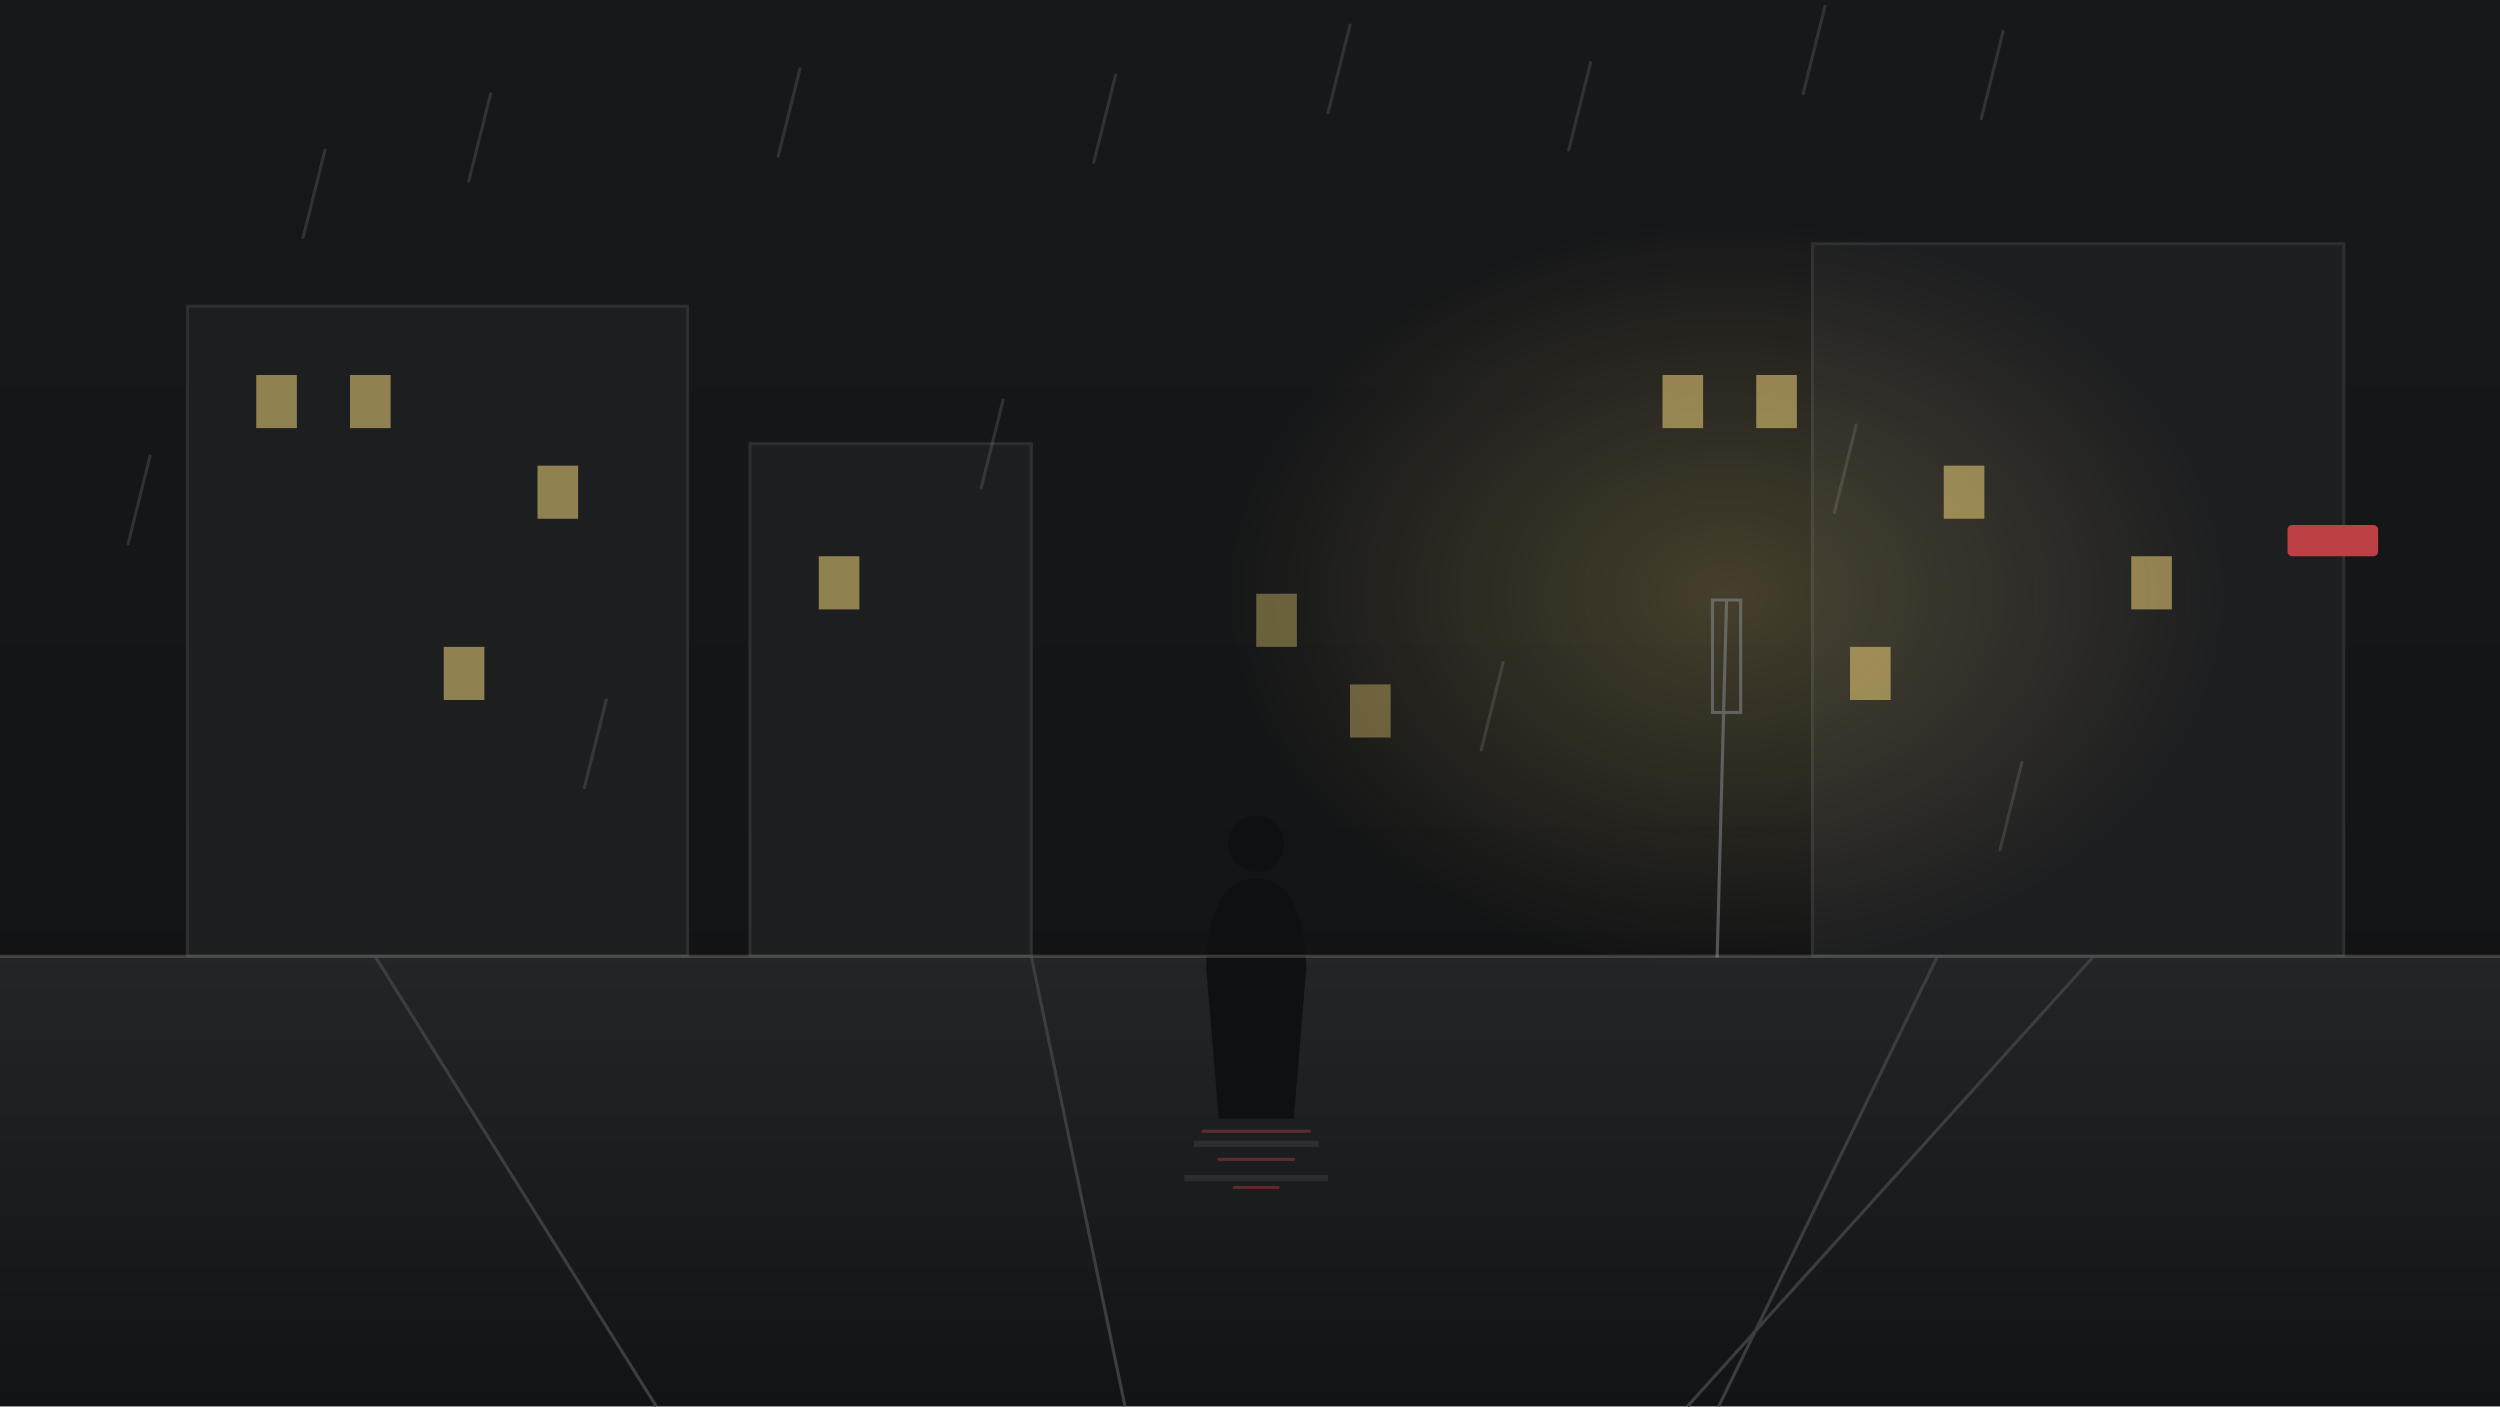
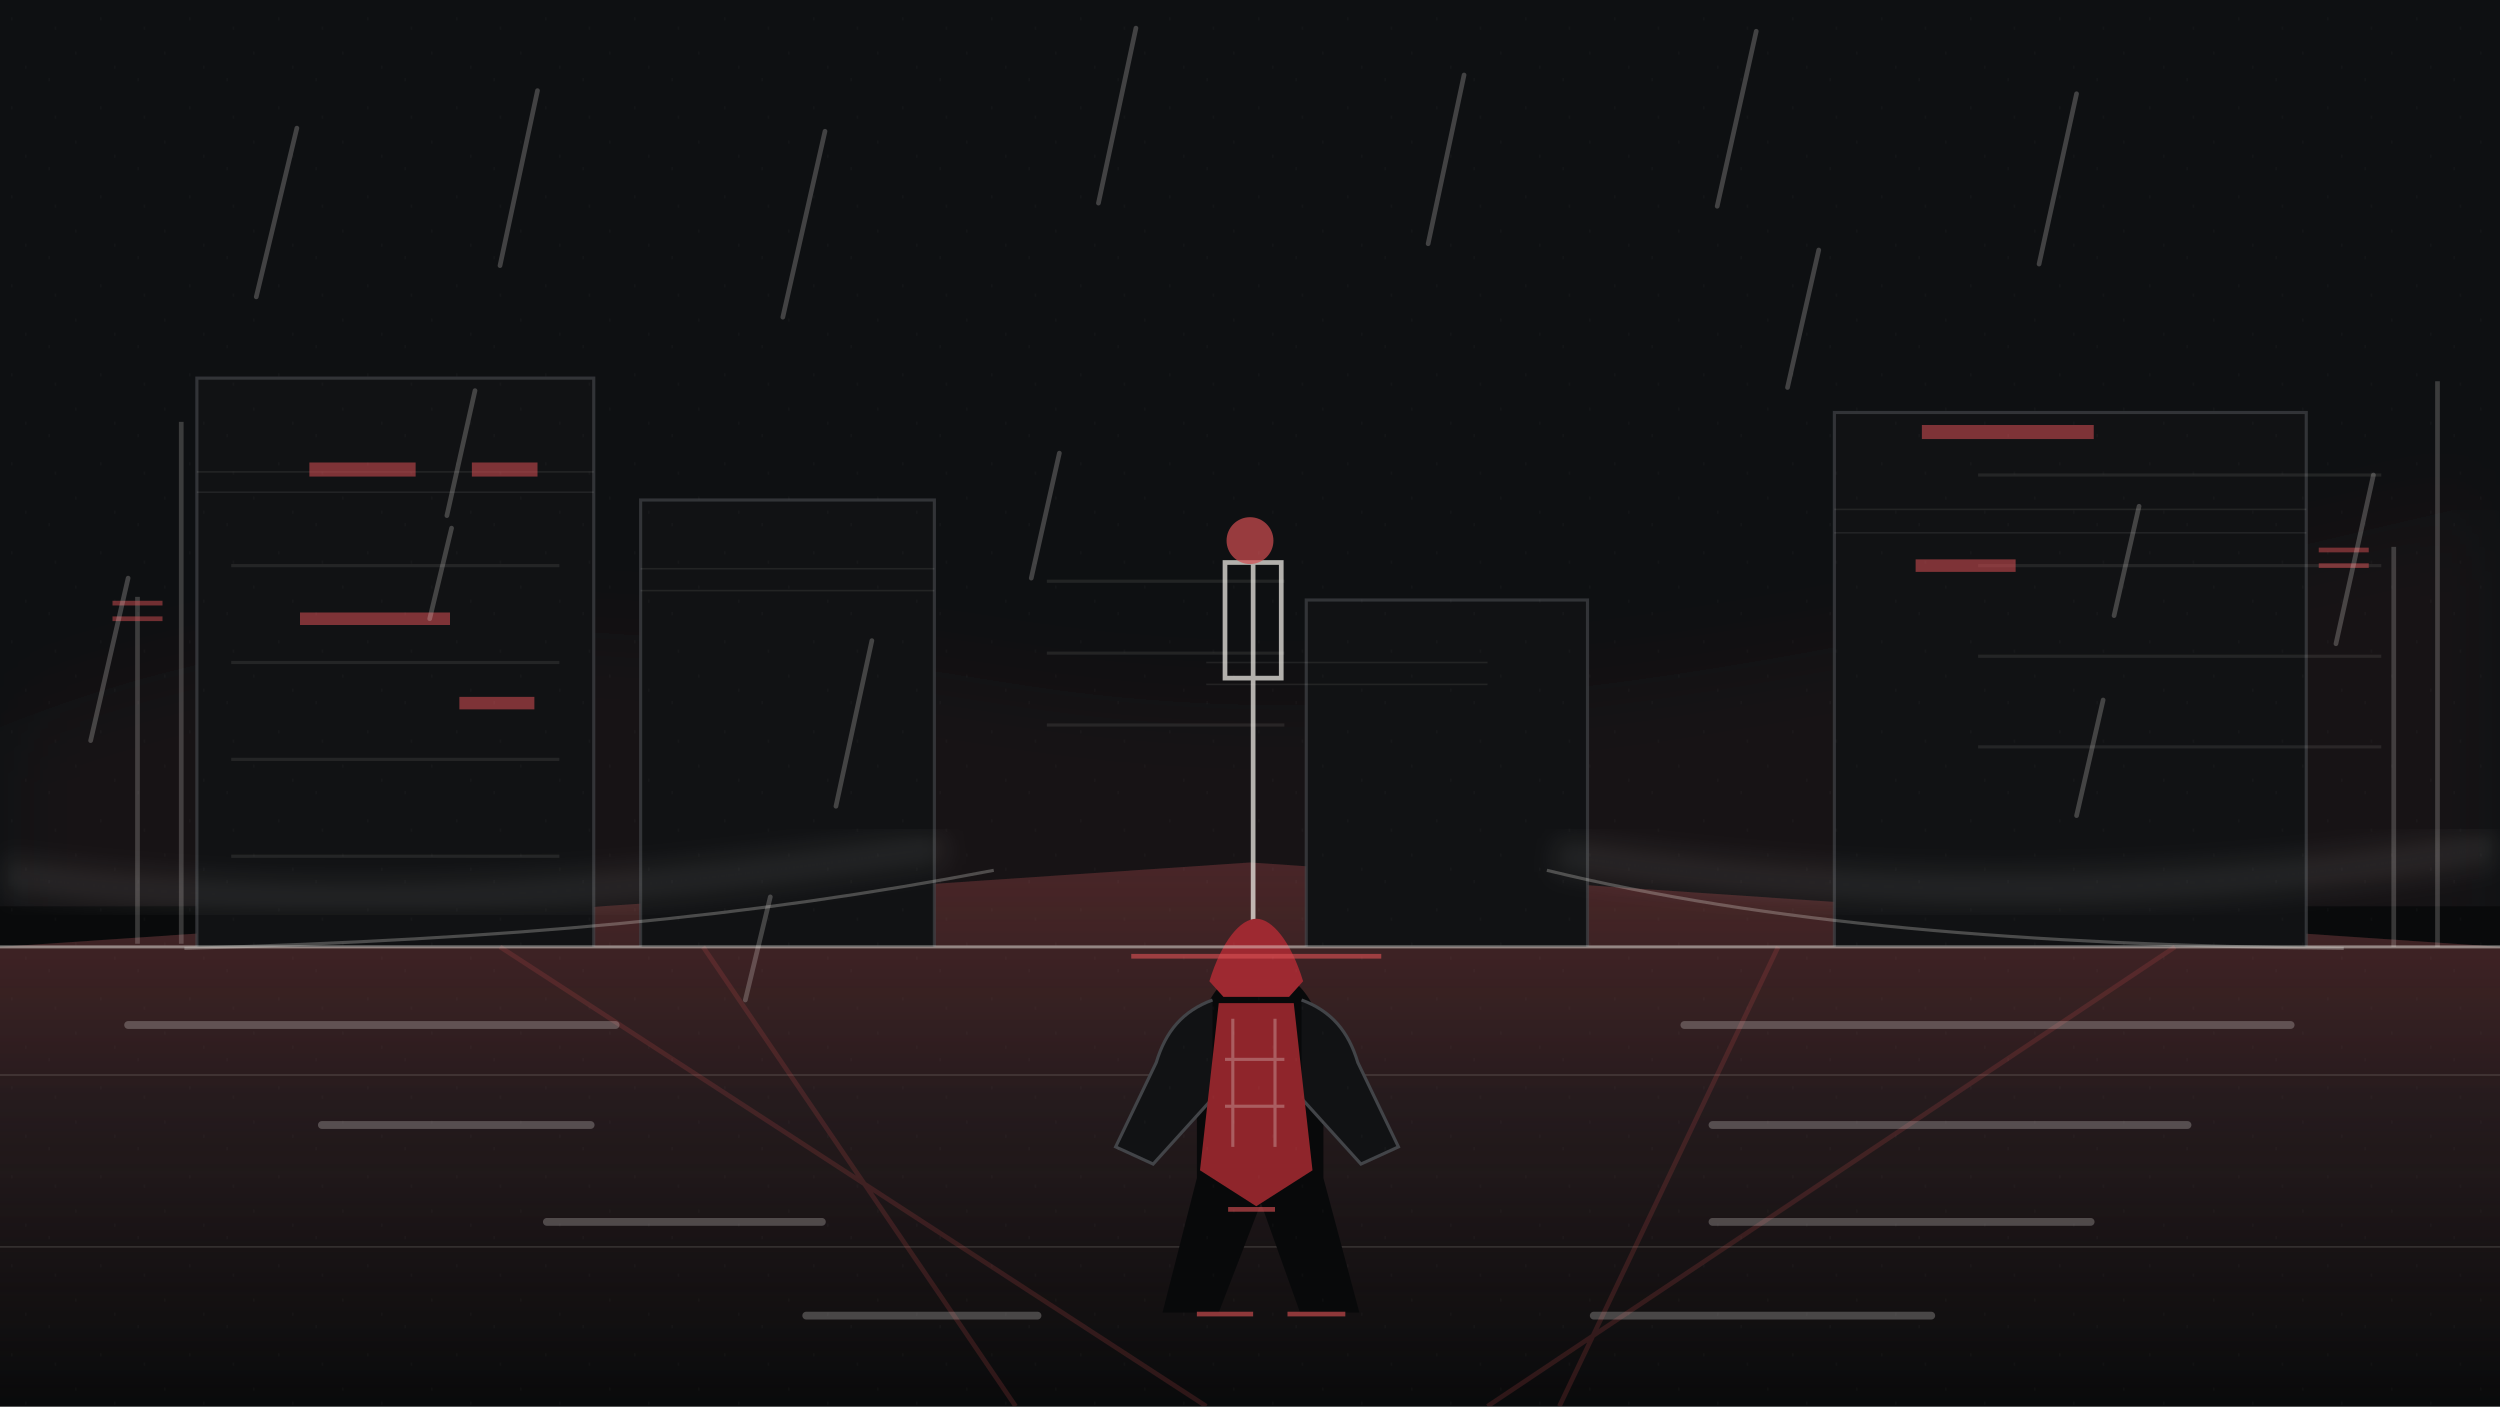
- <svg xmlns="http://www.w3.org/2000/svg" data-world-artwork="rocksoul" width="1600" height="900" viewBox="0 0 1600 900" fill="none">
+ <svg class="mw-world-artwork" data-world-artwork="rocksoul" data-artwork-signature="rain-noir-chapter" width="1600" height="900" viewBox="0 0 1600 900" preserveAspectRatio="xMidYMid slice" aria-hidden="true" focusable="false">
  <defs>
-     <linearGradient id="night" x1="800" y1="0" x2="800" y2="900" gradientUnits="userSpaceOnUse">
-       <stop stop-color="#17181a" />
-       <stop offset=".55" stop-color="#141516" />
-       <stop offset="1" stop-color="#0e0f10" />
+     <linearGradient id="_R_0_-field" x1="140" y1="30" x2="1450" y2="880" gradientUnits="userSpaceOnUse">
+       <stop stop-color="#27282a" />
+       <stop offset="1" stop-color="#090a0b" />
    </linearGradient>
-     <radialGradient id="lamp" cx="0" cy="0" r="1" gradientTransform="matrix(0 240 -320 0 1105 380)" gradientUnits="userSpaceOnUse">
-       <stop stop-color="#efd278" stop-opacity=".22" />
-       <stop offset="1" stop-color="#efd278" stop-opacity="0" />
+     <radialGradient id="_R_0_-light" cx="0" cy="0" r="1" gradientTransform="matrix(0 440 -660 0 1090 310)" gradientUnits="userSpaceOnUse">
+       <stop stop-color="#bd4144" stop-opacity=".5" />
+       <stop offset="1" stop-color="#bd4144" stop-opacity="0" />
    </radialGradient>
-     <linearGradient id="street" x1="800" y1="560" x2="800" y2="900" gradientUnits="userSpaceOnUse">
-       <stop stop-color="#26282b" />
-       <stop offset="1" stop-color="#121314" />
+     <linearGradient id="_R_0_-reflect" x1="800" y1="470" x2="800" y2="900" gradientUnits="userSpaceOnUse">
+       <stop stop-color="#bd4144" stop-opacity=".52" />
+       <stop offset="1" stop-color="#bd4144" stop-opacity="0" />
    </linearGradient>
+     <pattern id="_R_0_-grid" width="80" height="80" patternUnits="userSpaceOnUse">
+       <path d="M80 0H0V80" fill="none" stroke="#d3d0c9" stroke-opacity=".22" />
+     </pattern>
+     <pattern id="_R_0_-halftone" width="18" height="18" patternUnits="userSpaceOnUse">
+       <circle cx="4" cy="4" r="2.2" fill="#0a0a0b" fill-opacity=".45" />
+     </pattern>
+     <pattern id="_R_0_-grain" width="57" height="57" patternUnits="userSpaceOnUse">
+       <path d="M7 12h1m27 6h1M16 43h1m31-9h1M31 51h1" stroke="#f1eee8" stroke-opacity=".7" stroke-width="2" fill="none" />
+     </pattern>
+     <pattern id="_R_0_-engraving" width="48" height="48" patternUnits="userSpaceOnUse">
+       <path d="M-12 48 48-12M0 60 60 0M24 72 72 24" stroke="#d3d0c9" stroke-opacity=".18" fill="none" />
+       <path d="M0 0h48v48H0z" fill="none" stroke="#d3d0c9" stroke-opacity=".08" />
+     </pattern>
+     <pattern id="_R_0_-print-hatch" width="26" height="26" patternUnits="userSpaceOnUse" patternTransform="rotate(18)">
+       <path d="M0 2h26M0 8h26M0 20h26" stroke="#0a0a0b" stroke-opacity=".3" stroke-width="2" fill="none" />
+       <circle cx="7" cy="15" r="1.5" fill="#0a0a0b" fill-opacity=".42" />
+     </pattern>
+     <radialGradient id="_R_0_-moon-surface" cx="0" cy="0" r="1" gradientTransform="matrix(164 0 0 164 1010 366)" gradientUnits="userSpaceOnUse">
+       <stop stop-color="#f1eee8" />
+       <stop offset=".72" stop-color="#d44e52" />
+       <stop offset="1" stop-color="#d3d0c9" stop-opacity=".6" />
+     </radialGradient>
+     <linearGradient id="_R_0_-wet-road" x1="800" y1="550" x2="800" y2="900" gradientUnits="userSpaceOnUse">
+       <stop stop-color="#bd4144" stop-opacity=".16" />
+       <stop offset=".45" stop-color="#0a0a0b" stop-opacity=".18" />
+       <stop offset="1" stop-color="#090a0b" />
+     </linearGradient>
+     <filter id="_R_0_-blur" x="-40%" y="-40%" width="180%" height="180%">
+       <feGaussianBlur stdDeviation="30" />
+     </filter>
+     <filter id="_R_0_-soft" x="-30%" y="-30%" width="160%" height="160%">
+       <feGaussianBlur stdDeviation="8" />
+     </filter>
+     <clipPath id="_R_0_-frame">
+       <path d="M0 0h1600v900H0z" />
+     </clipPath>
+     <clipPath id="_R_0_-moon">
+       <circle cx="1070" cy="416" r="144" />
+     </clipPath>
  </defs>
-   <path fill="url(#night)" d="M0 0h1600v900H0z" />
-   <path fill="url(#street)" d="M0 612h1600v288H0z" />
-   <path stroke="#3a3d41" stroke-width="2" d="M240 612 420 900m240-288 60 288m520-288-140 288m240-288-260 288" />
-   <g fill="#1d1e20" stroke="#2c2e31" stroke-width="2">
-     <path d="M120 612V196h320v416Zm360 0V284h180v328Zm680 0V156h340v456Z" />
-   </g>
-   <g fill="#efd278" fill-opacity=".55">
-     <path d="M164 240h26v34h-26zm60 0h26v34h-26zm120 58h26v34h-26zm-60 116h26v34h-26zm240-58h26v34h-26zm540-116h26v34h-26zm60 0h26v34h-26zm120 58h26v34h-26zm-60 116h26v34h-26zm180-58h26v34h-26z" />
-     <path d="M804 380h26v34h-26zm60 58h26v34h-26z" fill-opacity=".38" />
-   </g>
-   <rect x="1464" y="336" width="58" height="20" rx="3" fill="#bd4144" />
-   <path fill="url(#lamp)" d="M0 0h1600v900H0z" />
-   <g stroke="#8f949a" stroke-opacity=".5" stroke-width="2" stroke-linecap="round">
-     <path d="m1105 384-6 228m-3-228h18v72h-18z" />
-   </g>
-   <g fill="#0f1011">
-     <path d="M772 620c0-36 12-58 32-58s32 22 32 58l-8 96h-48l-8-96Z" />
-     <circle cx="804" cy="540" r="18" />
-   </g>
-   <g stroke="#bd4144" stroke-opacity=".4" stroke-width="2" stroke-linecap="round">
-     <path d="M770 724h68m-58 18h48m-38 18h28" />
-   </g>
-   <g stroke="#c7c0b8" stroke-opacity=".16" stroke-width="2" stroke-linecap="round">
-     <path d="M208 96l-14 56m120-92-14 56m212-72-14 56m216-52-14 56m164-88-14 56m168-32-14 56m164-92-14 56m128-40-14 56M96 292l-14 56m560-92-14 56m560-40-14 56m-212 96-14 56m-560-32-14 56m920-16-14 56" />
-   </g>
-   <path stroke="#aaa39b" stroke-opacity=".28" stroke-width="2" d="M0 612h1600" />
-   <g fill="#f1eee8" fill-opacity=".08">
-     <path d="M764 730h80v4H764zm-6 22h92v4h-92z" />
+   <g clip-path="url(#_R_0_-frame)">
+     <rect width="1600" height="900" fill="url(#_R_0_-field)" />
+     <rect width="1600" height="900" fill="url(#_R_0_-light)" />
+     <path d="M0 0h1600v606H0z" fill="#0e1012" />
+     <path d="M0 466c230-92 420-64 648-28 292 47 590-34 952-118v286H0z" fill="#bd4144" fill-opacity=".055" filter="url(#_R_0_-blur)" />
+     <path d="M0 580h1600v320H0z" fill="#090a0b" />
+     <path d="M0 606 800 552l800 54v294H0z" fill="#191a1c" />
+     <path d="M0 606 800 552l800 54v294H0z" fill="url(#_R_0_-wet-road)" />
+     <path d="M0 606 800 552l800 54v294H0z" fill="url(#_R_0_-reflect)" opacity=".38" />
+     <path d="M0 606h1600M0 688h1600M0 798h1600" stroke="#f1eee8" stroke-opacity=".14" fill="none" />
+     <path d="M126 606V242h254v364m30 0V320h188v286m576 0V264h302v342m-640 0V384h180v222" fill="#111214" stroke="#424448" stroke-opacity=".68" stroke-width="2" />
+     <path d="M126 302h254m-254 13h254M410 364h188m-188 14h188M1174 326h302m-302 15h302M772 424h180m-180 14h180" stroke="#f1eee8" stroke-opacity=".08" fill="none" />
+     <path d="M148 362h210m-210 62h210m-210 62h210m-210 62h210m312-176h152m-152 46h152m-152 46h152m444-160h258m-258 58h258m-258 58h258m-258 58h258" stroke="#f1eee8" stroke-opacity=".09" stroke-width="2" fill="none" />
+     <path d="M198 296h68v9h-68zm104 0h42v9h-42zm-110 96h96v8h-96zm102 54h48v8h-48zm936-174h110v9h-110zm-4 86h64v8h-64z" fill="#d44e52" fill-opacity=".56" />
+     <path d="M88 604V382m28 222V270m1416 336V350m28 256V244" stroke="#f1eee8" stroke-opacity=".2" stroke-width="3" fill="none" />
+     <path d="M72 386h32m-32 10h32m1380-44h32m-32 10h32" stroke="#d44e52" stroke-opacity=".5" stroke-width="3" fill="none" />
+     <path d="M118 607c210-6 362-20 518-50m354 0c140 34 306 48 510 50" fill="none" stroke="#f1eee8" stroke-opacity=".26" stroke-width="2" />
+     <path d="M0 560c218 28 386 14 604-18m392 5c204 31 406 29 604-6" fill="none" stroke="#f1eee8" stroke-opacity=".08" stroke-width="22" filter="url(#_R_0_-soft)" />
+     <path d="M802 360v248m-18-248h36v74h-36z" stroke="#f1eee8" stroke-opacity=".72" stroke-width="3" fill="none" />
+     <circle cx="800" cy="346" r="15" fill="#d44e52" fill-opacity=".7" />
+     <path d="M804 620c-22 0-38 24-38 56v78l-22 86h36l27-70 25 70h38l-23-86v-78c0-32-16-56-43-56Z" fill="#08090a" />
+     <path d="M774 628c8-26 20-40 30-40s22 14 30 40l-9 10h-42z" fill="#9e2931" />
+     <path d="M776 640c-19 7-30 20-36 40l-26 54 24 11 38-42m57-63c19 7 30 20 36 40l26 54-24 11-38-42" fill="#111214" stroke="#424448" stroke-width="2" />
+     <path d="M780 642h48l12 107-36 23-36-23z" fill="#8f252b" />
+     <path d="M789 652v82m27-82v82m-32-56h38m-38 30h38" stroke="#f1eee8" stroke-opacity=".28" stroke-width="2" fill="none" />
+     <path d="M786 774h30m-50 67h36m22 0h37M724 612h160" stroke="#d44e52" stroke-opacity=".64" stroke-width="3" fill="none" />
+     <path d="m450 606 200 294m488-294-140 294m-678-294 452 294m620-294-440 294" stroke="#d44e52" stroke-opacity=".18" stroke-width="3" fill="none" />
+     <path d="M82 656h312m684 0h388M206 720h172m718 0h304M350 782h176m570 0h242M516 842h148m356 0h216" stroke="#f1eee8" stroke-opacity=".25" stroke-width="5" stroke-linecap="round" fill="none" />
+     <path class="mw-world-artwork__rain" d="M190 82 164 190m180-132-24 112m208-86-27 119m226-185-24 112m234-82-23 108m210-136-25 112m230-72-24 109M82 370 58 474m500-64-23 106m984-212-24 108M304 250l-18 80m392-40-18 80m504-210-20 88m202 200-17 74m-836 52-16 66m-188-302-14 58m1094-72-16 70" stroke="#f1eee8" stroke-opacity=".23" stroke-width="3" stroke-linecap="round" fill="none" />
+     <path d="M0 606h1600" stroke="#f1eee8" stroke-opacity=".42" stroke-width="2" fill="none" />
+     <rect width="1600" height="900" fill="url(#_R_0_-grain)" opacity=".035" />
  </g>
</svg>
